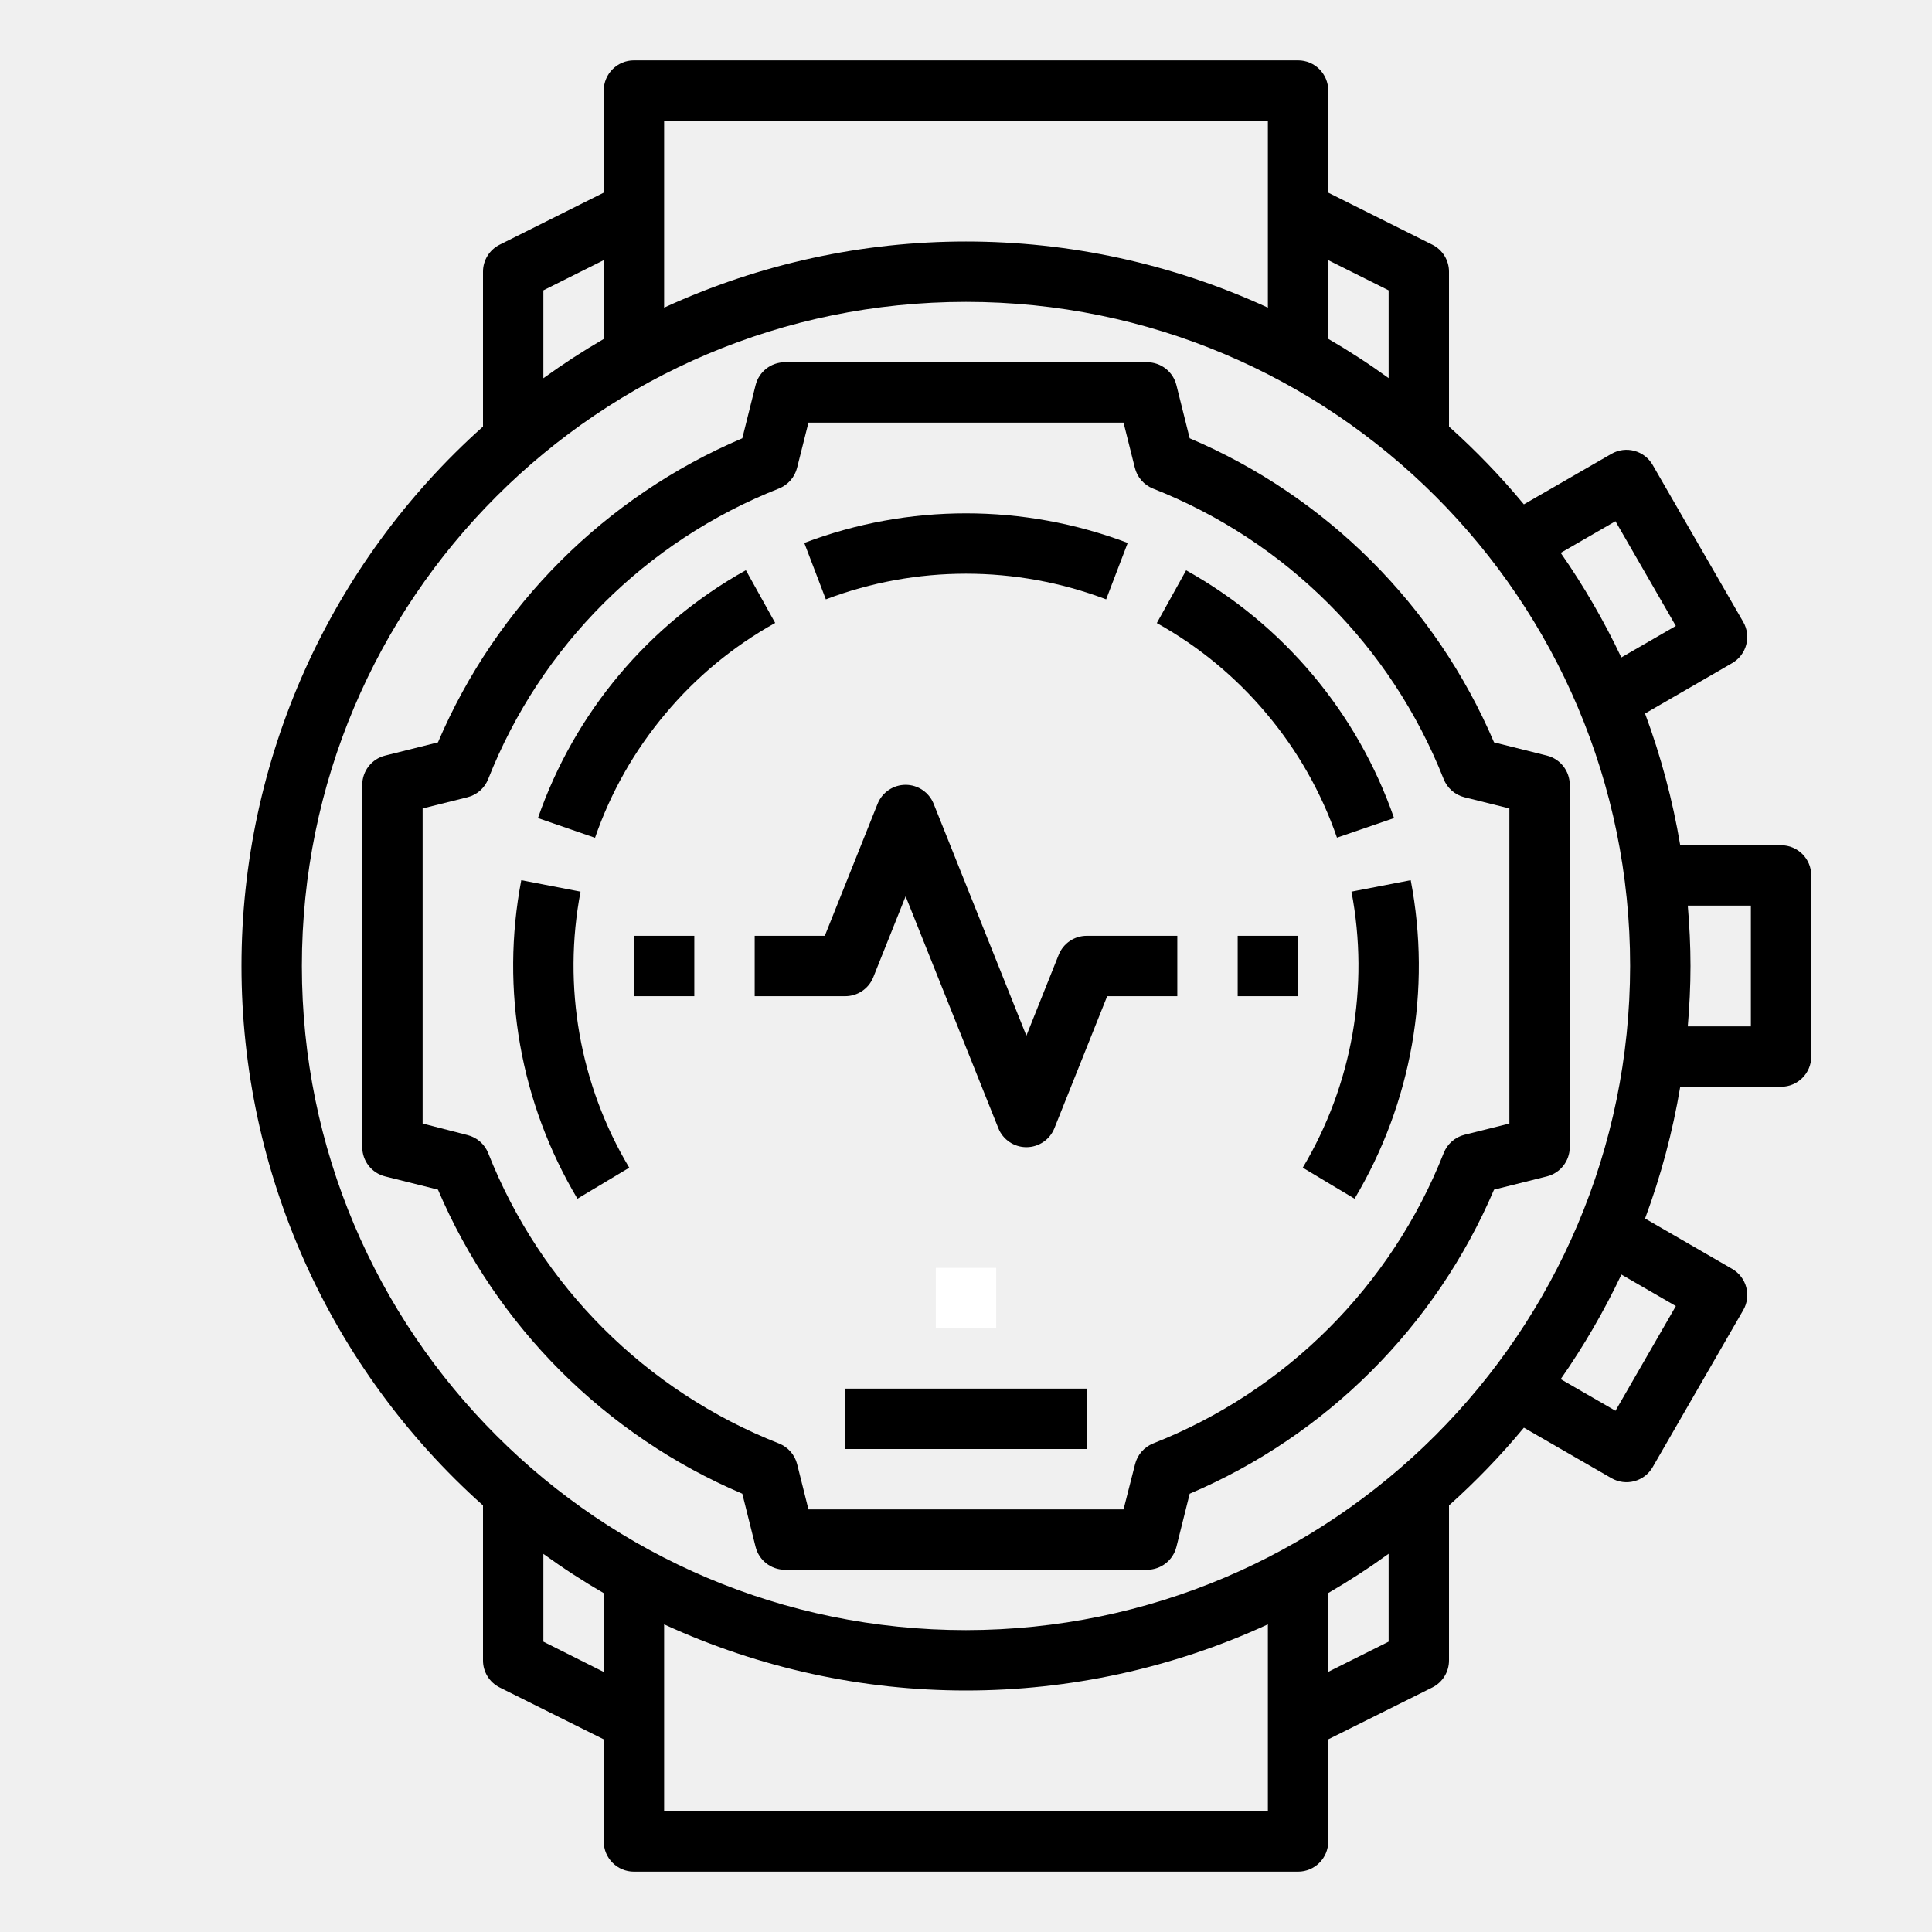
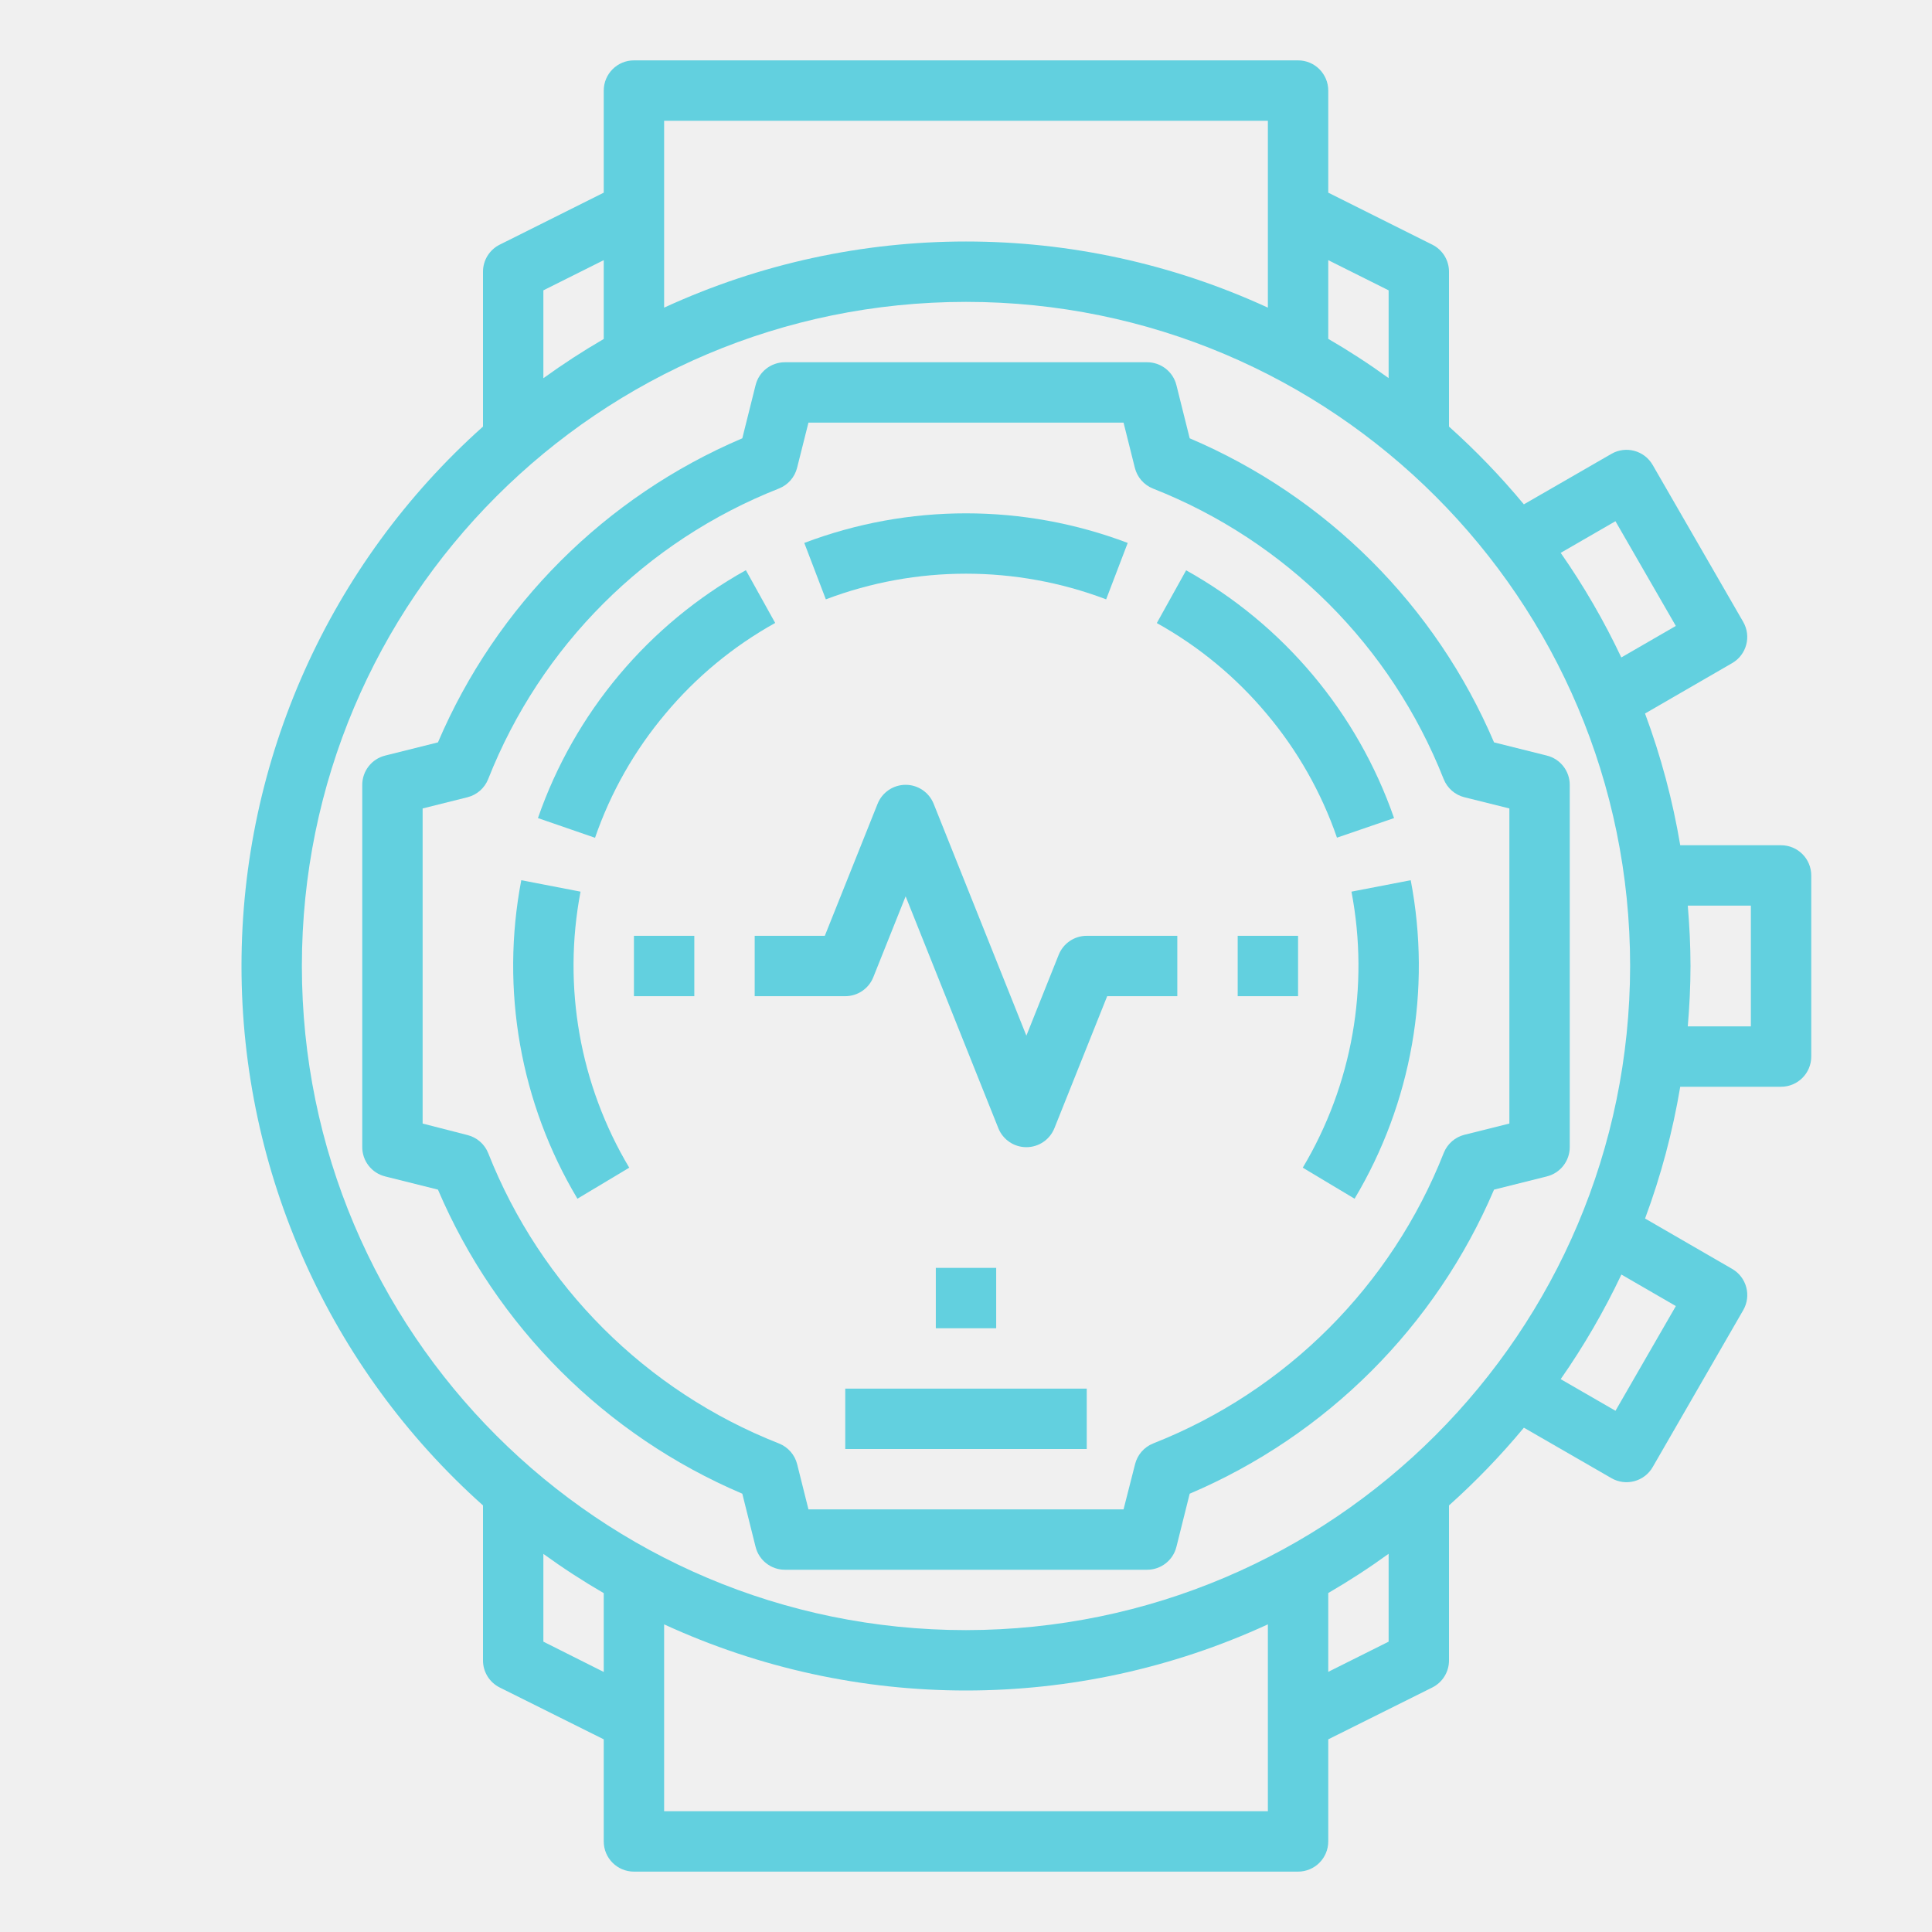
<svg xmlns="http://www.w3.org/2000/svg" viewBox="0 0 64 64" x="0px" y="0px" style="max-width:100%" height="100%">
-   <g style="" fill="currentColor">
-     <rect x="21" y="31" width="2" height="2" style="" fill="currentColor" />
-     <rect x="41" y="31" width="2" height="2" style="" fill="currentColor" />
-     <path d="M35.071,31.628,34,34.308l-3.071-7.68a1,1,0,0,0-1.858,0L27.323,31H25v2h3a1,1,0,0,0,.929-.628L30,29.692l3.071,7.68a1,1,0,0,0,1.858,0L36.677,33H39V31H36A1,1,0,0,0,35.071,31.628Z" style="" fill="currentColor" />
-     <path d="M36.643,19.854l.714-1.869a15.128,15.128,0,0,0-10.714,0l.714,1.869A13.109,13.109,0,0,1,36.643,19.854Z" style="" fill="currentColor" />
-     <path d="M22.042,23.644a12.918,12.918,0,0,1,3.637-3.008l-.971-1.748A15.05,15.05,0,0,0,17.82,27.1l1.891.653A12.907,12.907,0,0,1,22.042,23.644Z" style="" fill="currentColor" />
-     <path d="M19.231,29.537l-1.963-.379a15.061,15.061,0,0,0,1.86,10.551l1.716-1.028a13.068,13.068,0,0,1-1.613-9.144Z" style="" fill="currentColor" />
-     <path d="M41.958,23.644a12.907,12.907,0,0,1,2.331,4.105L46.18,27.1a15.05,15.05,0,0,0-6.888-8.208l-.971,1.748A12.918,12.918,0,0,1,41.958,23.644Z" style="" fill="currentColor" />
-     <path d="M44.769,29.537a13.066,13.066,0,0,1-1.613,9.144l1.716,1.028a15.058,15.058,0,0,0,1.86-10.551Z" style="" fill="currentColor" />
-     <path d="M51.243,25.03l-1.751-.438A19.089,19.089,0,0,0,39.41,14.519l-.44-1.762A1,1,0,0,0,38,12H26a1,1,0,0,0-.97.757l-.44,1.762A19.089,19.089,0,0,0,14.508,24.592l-1.751.438A1,1,0,0,0,12,26V38a1,1,0,0,0,.757.97l1.751.438A19.089,19.089,0,0,0,24.59,49.481l.44,1.762A1,1,0,0,0,26,52H38a1,1,0,0,0,.97-.757l.44-1.762A19.089,19.089,0,0,0,49.492,39.408l1.751-.438A1,1,0,0,0,52,38V26A1,1,0,0,0,51.243,25.03ZM50,37.219l-1.485.371a1,1,0,0,0-.688.6A17.073,17.073,0,0,1,38.2,47.816a1,1,0,0,0-.6.689L37.219,50H26.781l-.374-1.495a1,1,0,0,0-.605-.689A17.073,17.073,0,0,1,16.173,38.2a1,1,0,0,0-.688-.6L14,37.219V26.781l1.485-.371a1,1,0,0,0,.688-.605A17.073,17.073,0,0,1,25.8,16.184a1,1,0,0,0,.605-.689L26.781,14H37.219l.374,1.495a1,1,0,0,0,.6.689,17.073,17.073,0,0,1,9.629,9.621,1,1,0,0,0,.688.605L50,26.781Z" style="" fill="currentColor" />
-     <path d="M59,28H55.66a23.848,23.848,0,0,0-1.166-4.364l2.887-1.67a1,1,0,0,0,.365-1.365l-3-5.2a1,1,0,0,0-1.366-.366l-2.9,1.672A24.14,24.14,0,0,0,48,14.131V9a1,1,0,0,0-.553-.895L44,6.382V3a1,1,0,0,0-1-1H21a1,1,0,0,0-1,1V6.382L16.553,8.105A1,1,0,0,0,16,9v5.131a23.956,23.956,0,0,0,0,35.738V55a1,1,0,0,0,.553.9L20,57.618V61a1,1,0,0,0,1,1H43a1,1,0,0,0,1-1V57.618L47.447,55.9A1,1,0,0,0,48,55V49.869a24.14,24.14,0,0,0,2.481-2.575l2.9,1.672a1,1,0,0,0,1.366-.366l3-5.2a1,1,0,0,0-.365-1.365l-2.887-1.67A23.848,23.848,0,0,0,55.66,36H59a1,1,0,0,0,1-1V29A1,1,0,0,0,59,28ZM53.514,17.266l2,3.469-1.806,1.044A23.944,23.944,0,0,0,51.7,18.314ZM46,9.618v2.907q-.966-.7-2-1.3V8.618ZM42,4v6.191a23.916,23.916,0,0,0-20,0V4ZM18,9.618l2-1v2.611q-1.033.6-2,1.3Zm0,44.764V51.475q.966.7,2,1.3v2.611ZM22,60V53.809a23.916,23.916,0,0,0,20,0V60Zm24-5.618-2,1V52.771q1.034-.6,2-1.3ZM32,54A22,22,0,1,1,54,32,22.025,22.025,0,0,1,32,54ZM55.515,43.265l-2,3.469L51.7,45.686a23.944,23.944,0,0,0,2.011-3.465ZM58,34H55.91c.055-.66.09-1.326.09-2s-.035-1.34-.09-2H58Z" style="" fill="currentColor" />
-     <rect x="28" y="46" width="8" height="2" style="" fill="currentColor" />
-     <rect x="31" y="42" width="2" height="2" style="" fill="white" />
+   <g style="" fill="#62d0df">
+     <rect x="21" y="31" width="2" height="2" style="" fill="#62d0df" />
+     <rect x="41" y="31" width="2" height="2" style="" fill="#62d0df" />
+     <path d="M35.071,31.628,34,34.308l-3.071-7.68a1,1,0,0,0-1.858,0L27.323,31H25v2h3a1,1,0,0,0,.929-.628L30,29.692l3.071,7.68a1,1,0,0,0,1.858,0L36.677,33H39V31H36A1,1,0,0,0,35.071,31.628Z" style="" fill="#62d0df" />
+     <path d="M36.643,19.854l.714-1.869a15.128,15.128,0,0,0-10.714,0l.714,1.869A13.109,13.109,0,0,1,36.643,19.854Z" style="" fill="#62d0df" />
+     <path d="M22.042,23.644a12.918,12.918,0,0,1,3.637-3.008l-.971-1.748A15.05,15.05,0,0,0,17.82,27.1l1.891.653A12.907,12.907,0,0,1,22.042,23.644Z" style="" fill="#62d0df" />
+     <path d="M19.231,29.537l-1.963-.379a15.061,15.061,0,0,0,1.86,10.551l1.716-1.028a13.068,13.068,0,0,1-1.613-9.144Z" style="" fill="#62d0df" />
+     <path d="M41.958,23.644a12.907,12.907,0,0,1,2.331,4.105L46.18,27.1a15.05,15.05,0,0,0-6.888-8.208l-.971,1.748A12.918,12.918,0,0,1,41.958,23.644Z" style="" fill="#62d0df" />
+     <path d="M44.769,29.537a13.066,13.066,0,0,1-1.613,9.144l1.716,1.028a15.058,15.058,0,0,0,1.86-10.551Z" style="" fill="#62d0df" />
+     <path d="M51.243,25.03l-1.751-.438A19.089,19.089,0,0,0,39.41,14.519l-.44-1.762A1,1,0,0,0,38,12H26a1,1,0,0,0-.97.757l-.44,1.762A19.089,19.089,0,0,0,14.508,24.592l-1.751.438A1,1,0,0,0,12,26V38a1,1,0,0,0,.757.97l1.751.438A19.089,19.089,0,0,0,24.59,49.481l.44,1.762A1,1,0,0,0,26,52H38a1,1,0,0,0,.97-.757l.44-1.762A19.089,19.089,0,0,0,49.492,39.408l1.751-.438A1,1,0,0,0,52,38V26A1,1,0,0,0,51.243,25.03ZM50,37.219l-1.485.371a1,1,0,0,0-.688.6A17.073,17.073,0,0,1,38.2,47.816a1,1,0,0,0-.6.689L37.219,50H26.781l-.374-1.495a1,1,0,0,0-.605-.689A17.073,17.073,0,0,1,16.173,38.2a1,1,0,0,0-.688-.6L14,37.219V26.781l1.485-.371a1,1,0,0,0,.688-.605A17.073,17.073,0,0,1,25.8,16.184a1,1,0,0,0,.605-.689L26.781,14H37.219l.374,1.495a1,1,0,0,0,.6.689,17.073,17.073,0,0,1,9.629,9.621,1,1,0,0,0,.688.605L50,26.781Z" style="" fill="#62d0df" />
+     <path d="M59,28H55.66a23.848,23.848,0,0,0-1.166-4.364l2.887-1.67a1,1,0,0,0,.365-1.365l-3-5.2a1,1,0,0,0-1.366-.366l-2.9,1.672A24.14,24.14,0,0,0,48,14.131V9a1,1,0,0,0-.553-.895L44,6.382V3a1,1,0,0,0-1-1H21a1,1,0,0,0-1,1V6.382L16.553,8.105A1,1,0,0,0,16,9v5.131a23.956,23.956,0,0,0,0,35.738V55a1,1,0,0,0,.553.9L20,57.618V61a1,1,0,0,0,1,1H43a1,1,0,0,0,1-1V57.618L47.447,55.9A1,1,0,0,0,48,55V49.869a24.14,24.14,0,0,0,2.481-2.575l2.9,1.672a1,1,0,0,0,1.366-.366l3-5.2a1,1,0,0,0-.365-1.365l-2.887-1.67A23.848,23.848,0,0,0,55.66,36H59a1,1,0,0,0,1-1V29A1,1,0,0,0,59,28ZM53.514,17.266l2,3.469-1.806,1.044A23.944,23.944,0,0,0,51.7,18.314ZM46,9.618v2.907q-.966-.7-2-1.3V8.618ZM42,4v6.191a23.916,23.916,0,0,0-20,0V4ZM18,9.618l2-1v2.611q-1.033.6-2,1.3Zm0,44.764V51.475q.966.7,2,1.3v2.611ZM22,60V53.809a23.916,23.916,0,0,0,20,0V60Zm24-5.618-2,1V52.771q1.034-.6,2-1.3ZM32,54A22,22,0,1,1,54,32,22.025,22.025,0,0,1,32,54ZM55.515,43.265l-2,3.469L51.7,45.686a23.944,23.944,0,0,0,2.011-3.465ZM58,34H55.91c.055-.66.09-1.326.09-2s-.035-1.34-.09-2H58Z" style="" fill="#62d0df" />
+     <rect x="28" y="46" width="8" height="2" style="" fill="#62d0df" />
+     <rect x="31" y="42" width="2" height="2" style="" fill="#62d0df" />
  </g>
</svg>
